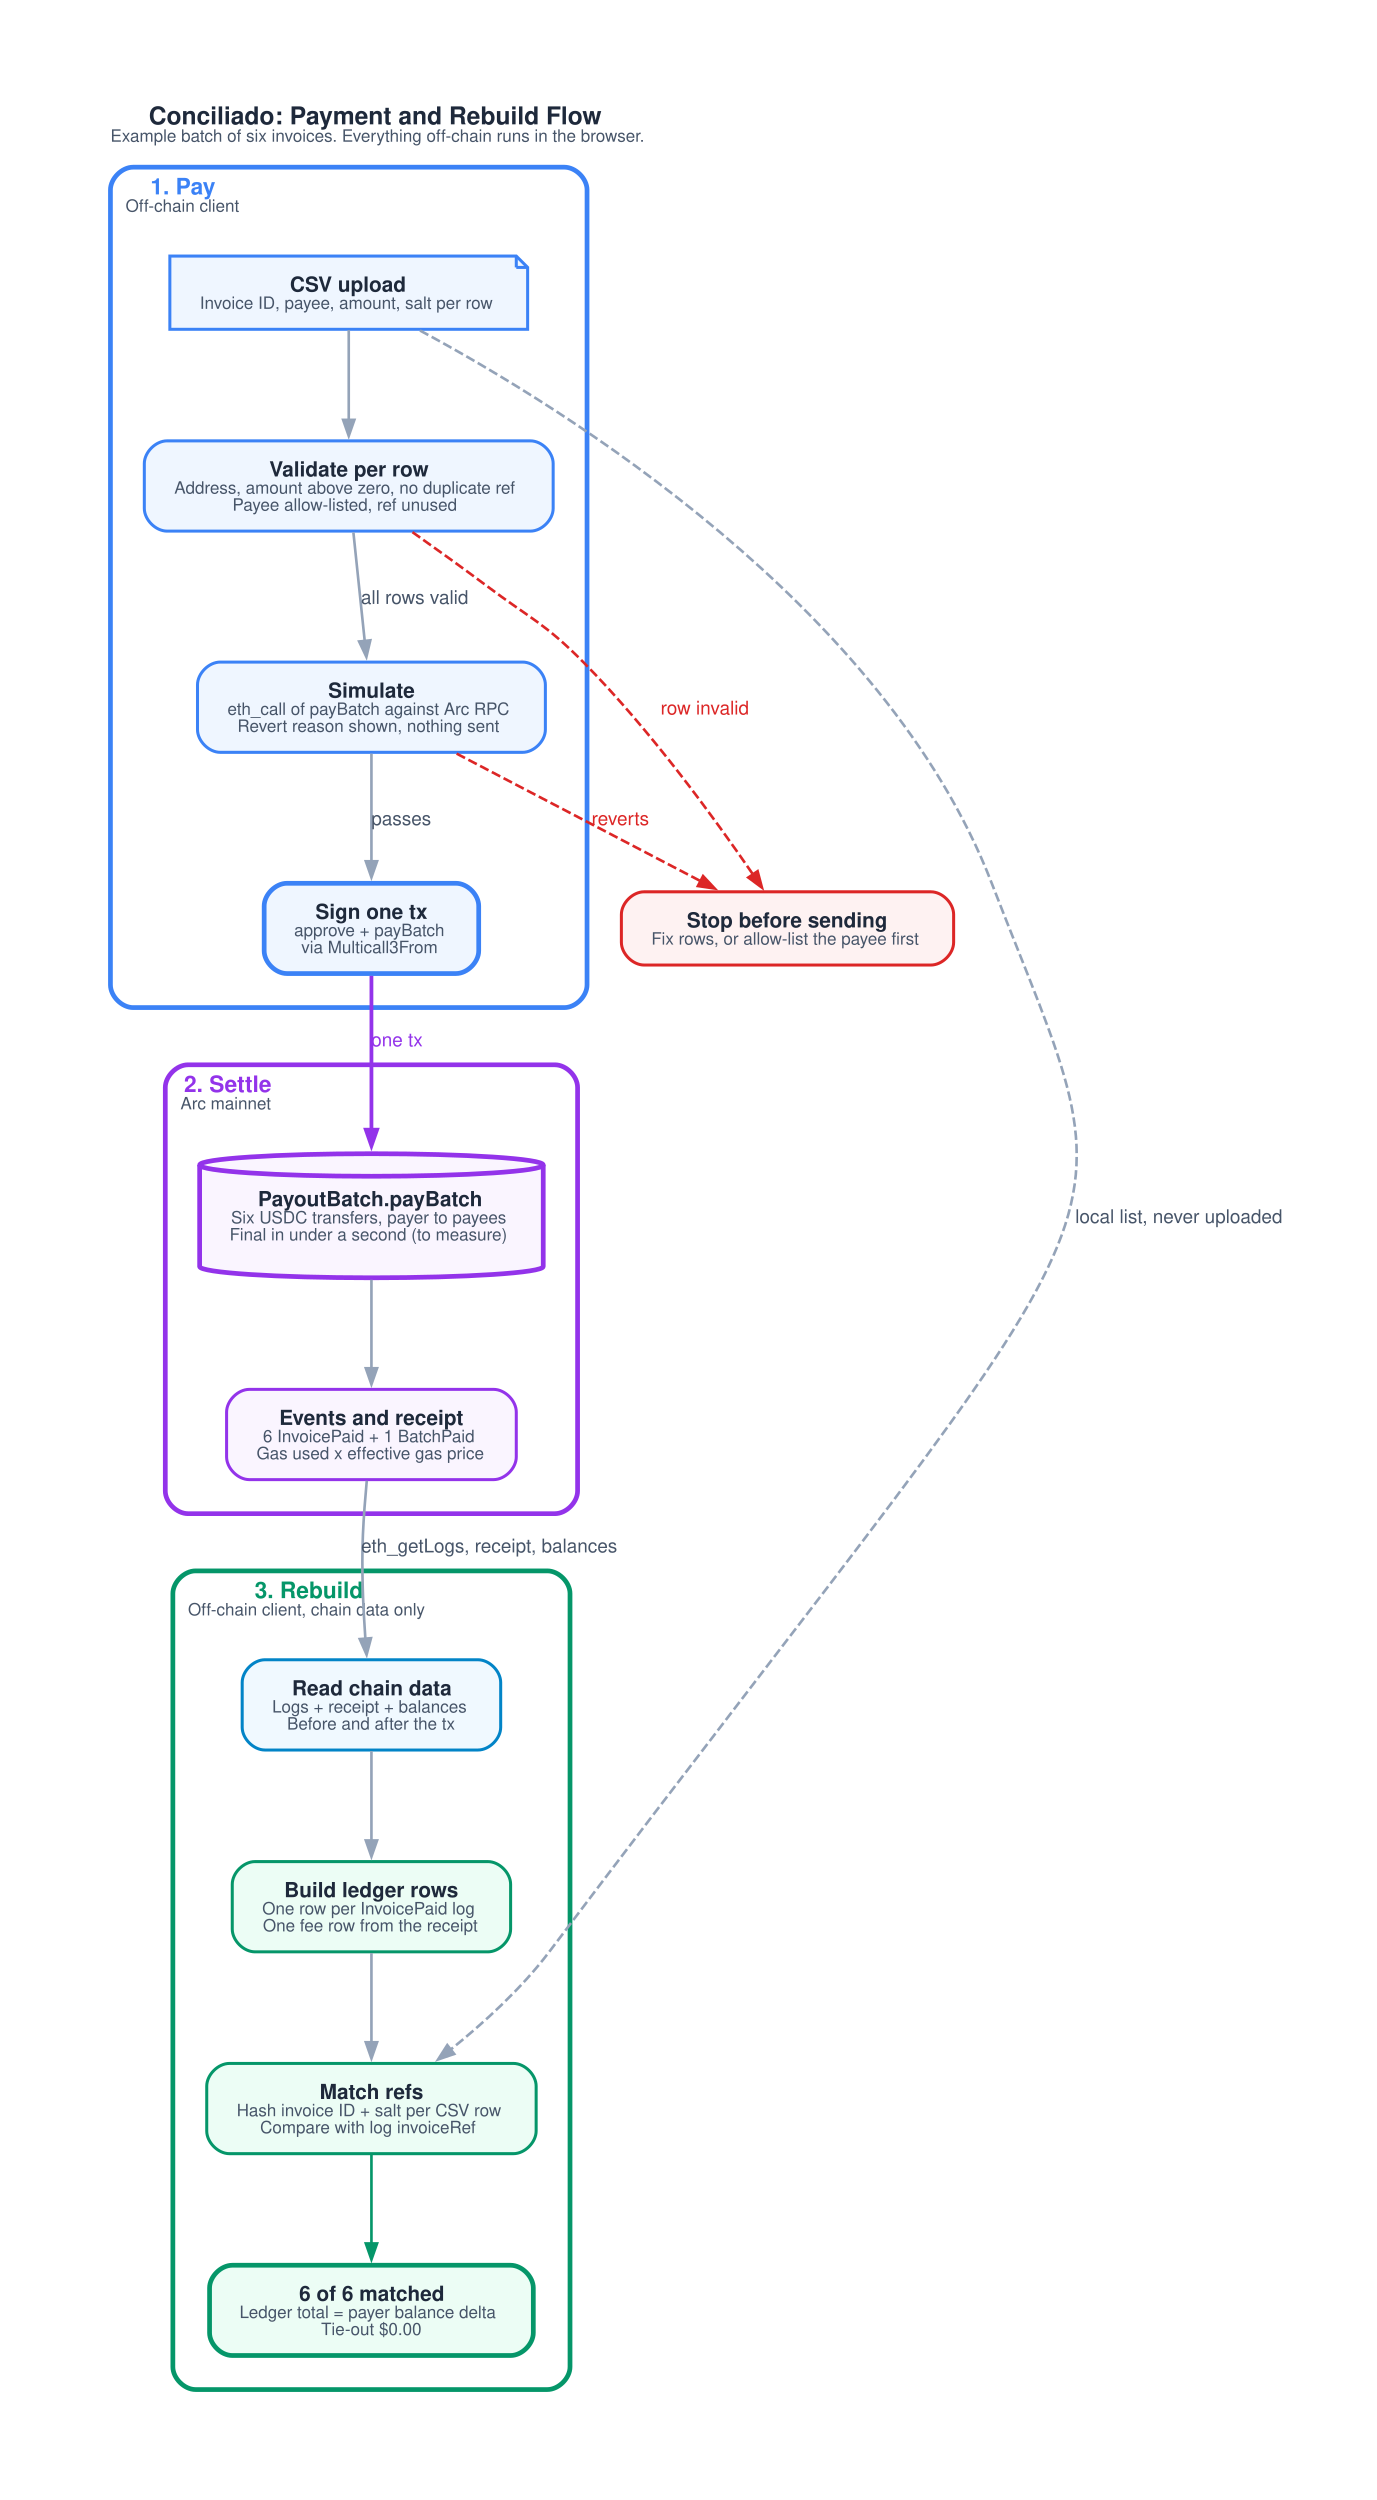
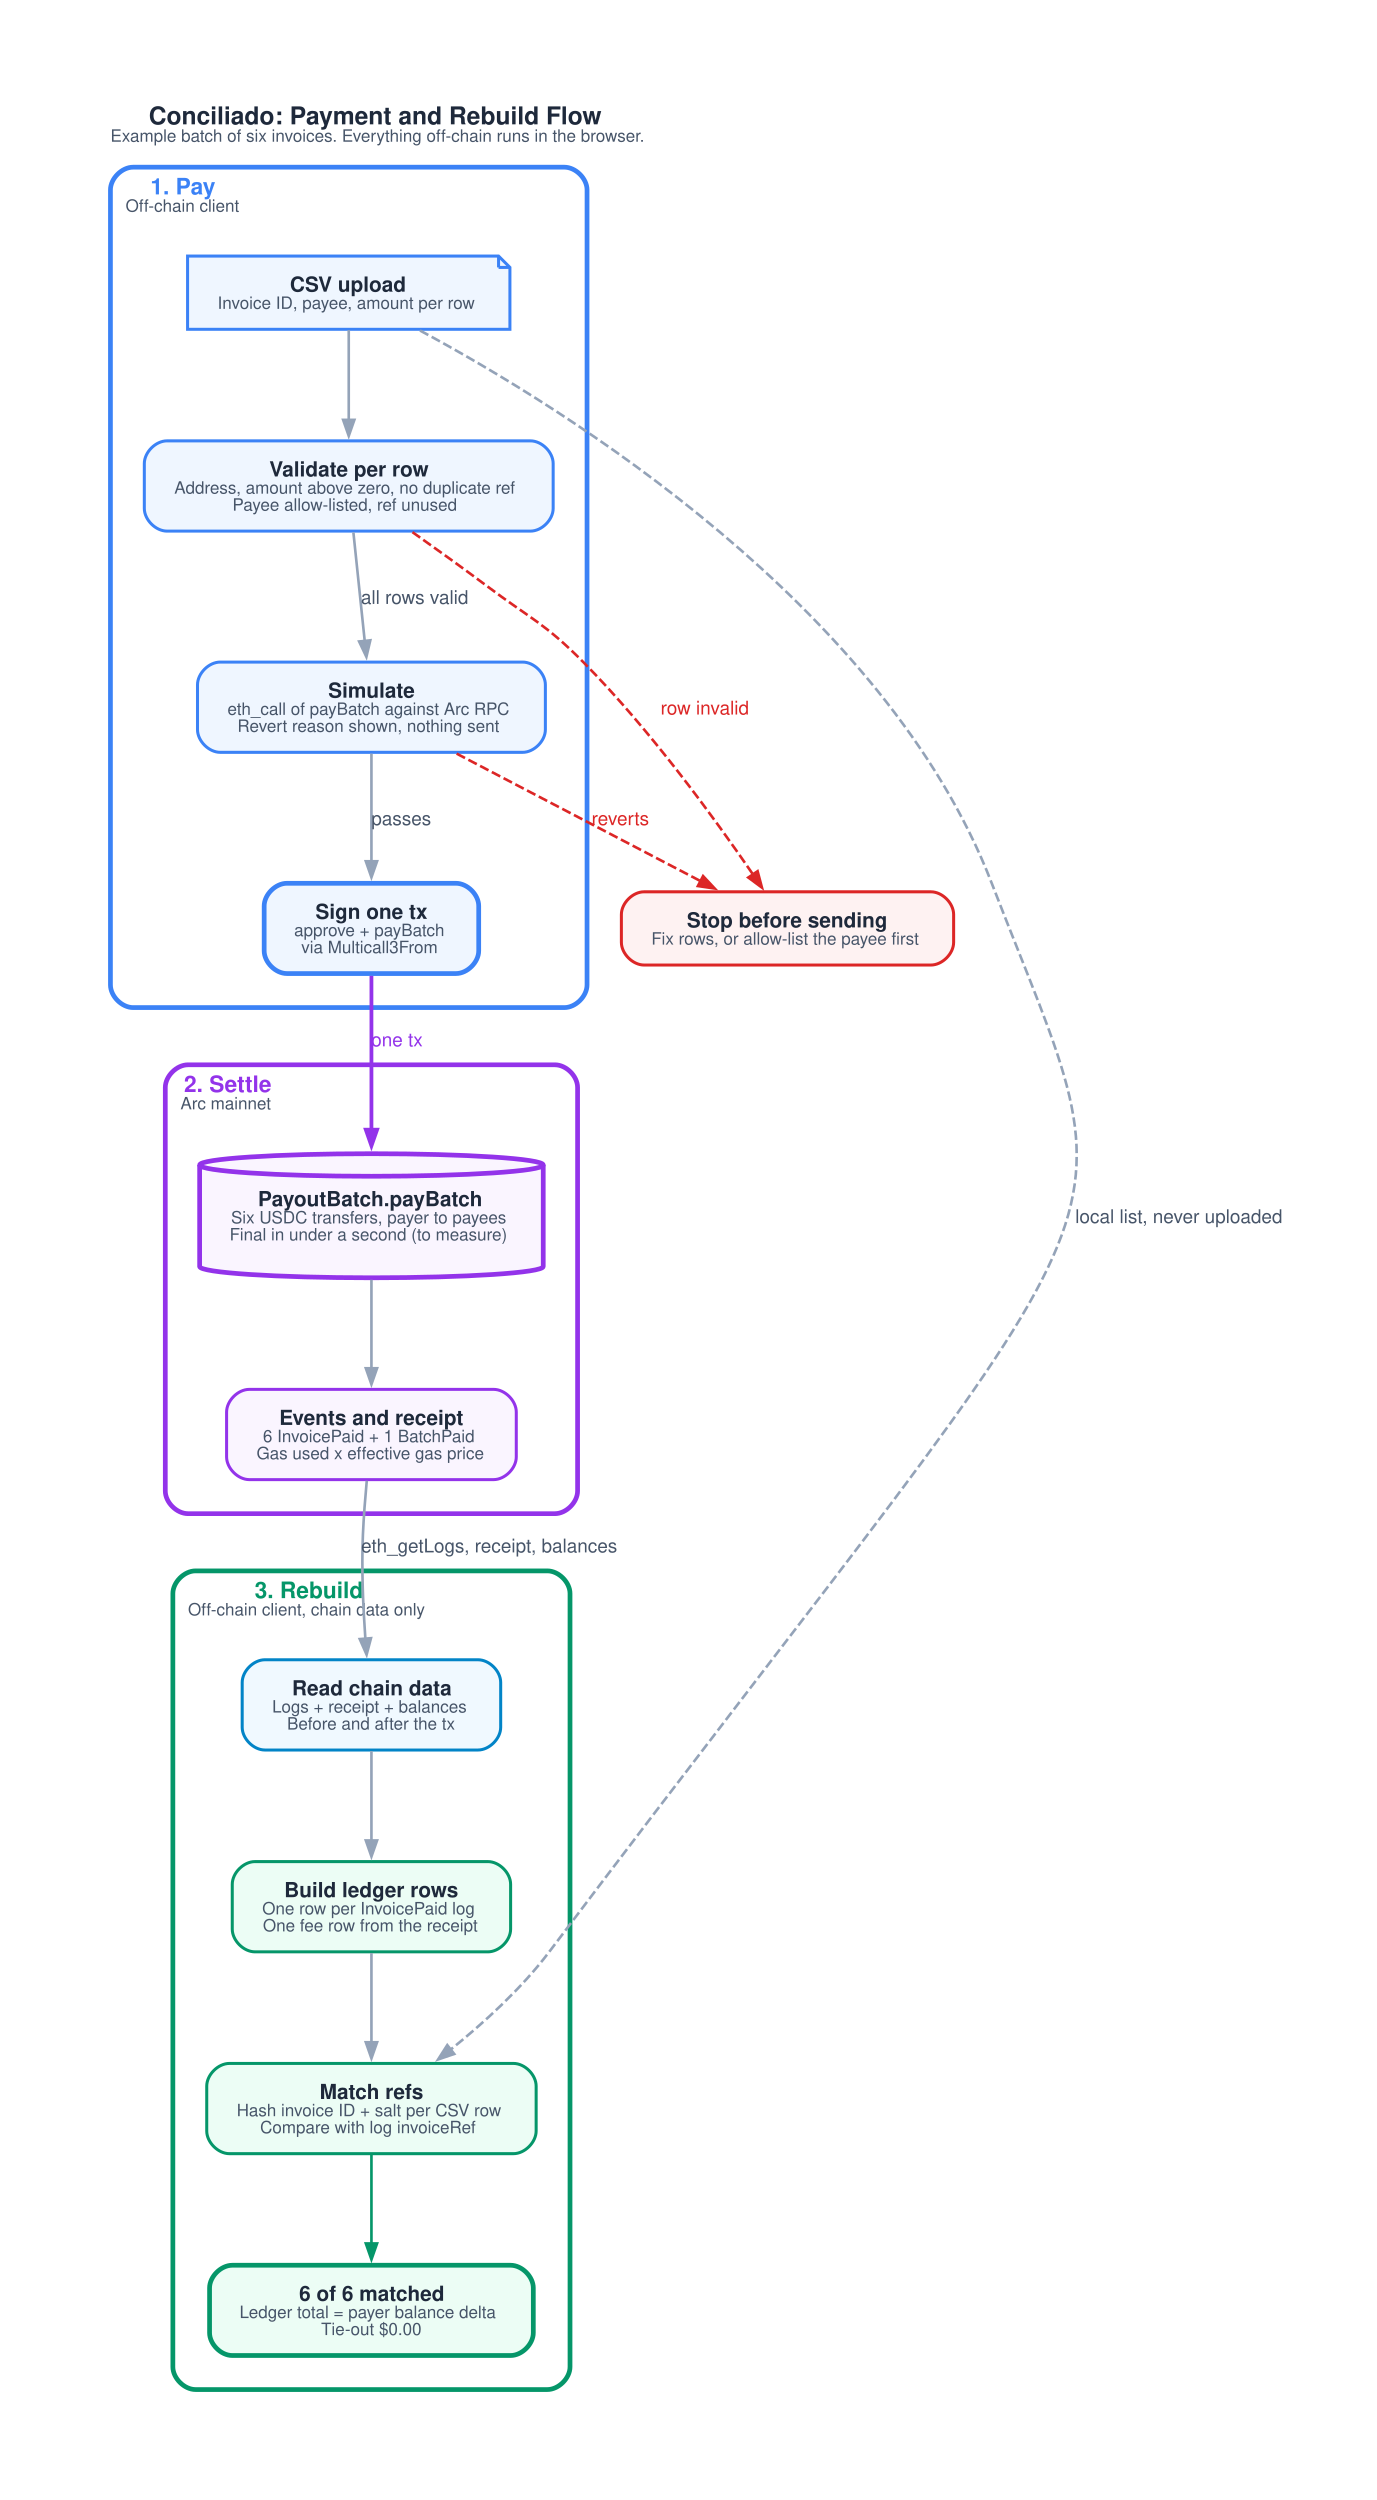
<svg xmlns="http://www.w3.org/2000/svg" width="1321pt" height="2400pt" viewBox="0.00 0.00 1321.00 2400.00">
  <g id="graph0" class="graph" transform="scale(1.81558 1.81558) rotate(0) translate(50.4 1271.49)">
    <text xml:space="preserve" text-anchor="start" x="28.25" y="-1205.74" font-family="Helvetica,sans-Serif" font-weight="bold" font-size="13.00" fill="#1e293b">Conciliado: Payment and Rebuild Flow</text>
    <text xml:space="preserve" text-anchor="start" x="8" y="-1196.54" font-family="Helvetica,sans-Serif" font-size="9.00" fill="#475569">Example batch of six invoices. Everything off-chain runs in the browser.</text>
    <g id="clust1" class="cluster">
      <path fill="none" stroke="#3b82f6" stroke-width="2.5" d="M20,-738.72C20,-738.72 248,-738.72 248,-738.72 254,-738.72 260,-744.72 260,-750.72 260,-750.72 260,-1171.09 260,-1171.09 260,-1177.09 254,-1183.09 248,-1183.09 248,-1183.09 20,-1183.09 20,-1183.09 14,-1183.09 8,-1177.09 8,-1171.09 8,-1171.09 8,-750.72 8,-750.72 8,-744.72 14,-738.72 20,-738.72" />
      <text xml:space="preserve" text-anchor="start" x="29.12" y="-1168.69" font-family="Helvetica,sans-Serif" font-weight="bold" font-size="12.00" fill="#3b82f6">1. Pay</text>
      <text xml:space="preserve" text-anchor="start" x="16" y="-1159.54" font-family="Helvetica,sans-Serif" font-size="9.00" fill="#475569">Off-chain client</text>
    </g>
    <g id="clust2" class="cluster">
      <path fill="none" stroke="#9333ea" stroke-width="2.5" d="M49,-471.13C49,-471.13 243,-471.13 243,-471.13 249,-471.13 255,-477.13 255,-483.13 255,-483.13 255,-696.47 255,-696.47 255,-702.47 249,-708.47 243,-708.47 243,-708.47 49,-708.47 49,-708.47 43,-708.47 37,-702.47 37,-696.47 37,-696.47 37,-483.13 37,-483.13 37,-477.13 43,-471.13 49,-471.13" />
      <text xml:space="preserve" text-anchor="start" x="46.88" y="-694.07" font-family="Helvetica,sans-Serif" font-weight="bold" font-size="12.00" fill="#9333ea">2. Settle</text>
      <text xml:space="preserve" text-anchor="start" x="45" y="-684.92" font-family="Helvetica,sans-Serif" font-size="9.00" fill="#475569">Arc mainnet</text>
    </g>
    <g id="clust3" class="cluster">
      <path fill="none" stroke="#059669" stroke-width="2.5" d="M53,-8C53,-8 239,-8 239,-8 245,-8 251,-14 251,-20 251,-20 251,-428.88 251,-428.88 251,-434.88 245,-440.88 239,-440.88 239,-440.88 53,-440.88 53,-440.88 47,-440.88 41,-434.88 41,-428.88 41,-428.88 41,-20 41,-20 41,-14 47,-8 53,-8" />
      <text xml:space="preserve" text-anchor="start" x="84.25" y="-426.48" font-family="Helvetica,sans-Serif" font-weight="bold" font-size="12.00" fill="#059669">3. Rebuild</text>
      <text xml:space="preserve" text-anchor="start" x="49" y="-417.33" font-family="Helvetica,sans-Serif" font-size="9.00" fill="#475569">Off-chain client, chain data only</text>
    </g>
    <g id="node1" class="node">
-       <polygon fill="#eff6ff" stroke="#3b82f6" stroke-width="1.6" points="222.59,-1136.09 39.41,-1136.09 39.41,-1097.38 228.59,-1097.38 228.59,-1130.09 222.59,-1136.09" />
-       <polyline fill="none" stroke="#3b82f6" stroke-width="1.6" points="222.59,-1136.09 222.59,-1130.09" />
-       <polyline fill="none" stroke="#3b82f6" stroke-width="1.6" points="228.59,-1130.09 222.59,-1130.09" />
+       <polygon fill="#eff6ff" stroke="#3b82f6" stroke-width="1.6" points="213.22,-1136.09 48.78,-1136.09 48.78,-1097.38 219.22,-1097.38 219.22,-1130.09 213.22,-1136.09" />
+       <polyline fill="none" stroke="#3b82f6" stroke-width="1.6" points="213.22,-1136.09 213.22,-1130.09" />
+       <polyline fill="none" stroke="#3b82f6" stroke-width="1.6" points="219.22,-1130.09 213.22,-1130.09" />
      <text xml:space="preserve" text-anchor="start" x="102.88" y="-1117.28" font-family="Helvetica,sans-Serif" font-weight="bold" font-size="11.00" fill="#1e293b">CSV upload</text>
-       <text xml:space="preserve" text-anchor="start" x="55.25" y="-1108.18" font-family="Helvetica,sans-Serif" font-size="9.00" fill="#475569">Invoice ID, payee, amount, salt per row</text>
+       <text xml:space="preserve" text-anchor="start" x="64.62" y="-1108.18" font-family="Helvetica,sans-Serif" font-size="9.00" fill="#475569">Invoice ID, payee, amount per row</text>
    </g>
    <g id="node2" class="node">
      <path fill="#eff6ff" stroke="#3b82f6" stroke-width="1.6" d="M230.09,-1038.38C230.09,-1038.38 37.91,-1038.38 37.91,-1038.38 31.91,-1038.38 25.91,-1032.38 25.91,-1026.38 25.91,-1026.38 25.91,-1002.66 25.91,-1002.66 25.91,-996.66 31.91,-990.66 37.91,-990.66 37.91,-990.66 230.09,-990.66 230.09,-990.66 236.09,-990.66 242.09,-996.66 242.09,-1002.66 242.09,-1002.66 242.09,-1026.38 242.09,-1026.38 242.09,-1032.38 236.09,-1038.38 230.09,-1038.38" />
      <text xml:space="preserve" text-anchor="start" x="92" y="-1019.57" font-family="Helvetica,sans-Serif" font-weight="bold" font-size="11.00" fill="#1e293b">Validate per row</text>
      <text xml:space="preserve" text-anchor="start" x="41.75" y="-1010.47" font-family="Helvetica,sans-Serif" font-size="9.00" fill="#475569">Address, amount above zero, no duplicate ref</text>
      <text xml:space="preserve" text-anchor="start" x="72.5" y="-1001.47" font-family="Helvetica,sans-Serif" font-size="9.00" fill="#475569">Payee allow-listed, ref unused</text>
    </g>
    <g id="edge1" class="edge">
      <path fill="none" stroke="#94a3b8" stroke-width="1.4" d="M134,-1096.88C134,-1083.52 134,-1065.23 134,-1049.37" />
      <polygon fill="#94a3b8" stroke="#94a3b8" stroke-width="1.4" points="136.98,-1049.49 134,-1040.99 131.03,-1049.49 136.98,-1049.49" />
    </g>
    <g id="node9" class="node">
      <path fill="#ecfdf5" stroke="#059669" stroke-width="1.6" d="M221.09,-180.44C221.09,-180.44 70.91,-180.44 70.91,-180.44 64.91,-180.44 58.91,-174.44 58.91,-168.44 58.91,-168.44 58.91,-144.72 58.91,-144.72 58.91,-138.72 64.91,-132.72 70.91,-132.72 70.91,-132.72 221.09,-132.72 221.09,-132.72 227.09,-132.72 233.09,-138.72 233.09,-144.72 233.09,-144.72 233.09,-168.44 233.09,-168.44 233.09,-174.44 227.09,-180.44 221.09,-180.44" />
      <text xml:space="preserve" text-anchor="start" x="118.62" y="-161.63" font-family="Helvetica,sans-Serif" font-weight="bold" font-size="11.00" fill="#1e293b">Match refs</text>
      <text xml:space="preserve" text-anchor="start" x="74.75" y="-152.53" font-family="Helvetica,sans-Serif" font-size="9.00" fill="#475569">Hash invoice ID + salt per CSV row</text>
      <text xml:space="preserve" text-anchor="start" x="87.12" y="-143.53" font-family="Helvetica,sans-Serif" font-size="9.00" fill="#475569">Compare with log invoiceRef</text>
    </g>
    <g id="edge11" class="edge">
      <path fill="none" stroke="#94a3b8" stroke-width="1.4" stroke-dasharray="5,2" d="M171.68,-1096.73C247.81,-1055.78 417.48,-950.98 474,-804.44 550.93,-604.97 561.07,-665.05 240,-239.44 225.31,-219.96 205.33,-201.77 187.56,-187.5" />
      <polygon fill="#94a3b8" stroke="#94a3b8" stroke-width="1.4" points="189.77,-185.45 181.25,-182.54 186.1,-190.13 189.77,-185.45" />
      <text xml:space="preserve" text-anchor="middle" x="572.92" y="-624.78" font-family="Helvetica,sans-Serif" font-size="10.00" fill="#475569">local list, never uploaded</text>
    </g>
    <g id="node3" class="node">
      <path fill="#eff6ff" stroke="#3b82f6" stroke-width="1.6" d="M225.97,-921.41C225.97,-921.41 66.03,-921.41 66.03,-921.41 60.03,-921.41 54.03,-915.41 54.03,-909.41 54.03,-909.41 54.03,-885.69 54.03,-885.69 54.03,-879.69 60.03,-873.69 66.03,-873.69 66.03,-873.69 225.97,-873.69 225.97,-873.69 231.97,-873.69 237.97,-879.69 237.97,-885.69 237.97,-885.69 237.97,-909.41 237.97,-909.41 237.97,-915.41 231.97,-921.41 225.97,-921.41" />
      <text xml:space="preserve" text-anchor="start" x="123.12" y="-902.6" font-family="Helvetica,sans-Serif" font-weight="bold" font-size="11.00" fill="#1e293b">Simulate</text>
      <text xml:space="preserve" text-anchor="start" x="69.88" y="-893.5" font-family="Helvetica,sans-Serif" font-size="9.00" fill="#475569">eth_call of payBatch against Arc RPC</text>
      <text xml:space="preserve" text-anchor="start" x="75.12" y="-884.5" font-family="Helvetica,sans-Serif" font-size="9.00" fill="#475569">Revert reason shown, nothing sent</text>
    </g>
    <g id="edge2" class="edge">
      <path fill="none" stroke="#94a3b8" stroke-width="1.4" d="M136.46,-989.97C138.19,-973.39 140.53,-950.93 142.46,-932.42" />
      <polygon fill="#94a3b8" stroke="#94a3b8" stroke-width="1.4" points="145.4,-932.93 143.33,-924.16 139.48,-932.31 145.4,-932.93" />
      <text xml:space="preserve" text-anchor="middle" x="168.86" y="-952.16" font-family="Helvetica,sans-Serif" font-size="10.00" fill="#475569">all rows valid</text>
    </g>
    <g id="node11" class="node">
      <path fill="#fef2f2" stroke="#dc2626" stroke-width="1.6" d="M441.84,-799.94C441.84,-799.94 290.16,-799.94 290.16,-799.94 284.16,-799.94 278.16,-793.94 278.16,-787.94 278.16,-787.94 278.16,-773.22 278.16,-773.22 278.16,-767.22 284.16,-761.22 290.16,-761.22 290.16,-761.22 441.84,-761.22 441.84,-761.22 447.84,-761.22 453.84,-767.22 453.84,-773.22 453.84,-773.22 453.84,-787.94 453.84,-787.94 453.84,-793.94 447.84,-799.94 441.84,-799.94" />
      <text xml:space="preserve" text-anchor="start" x="312.75" y="-781.12" font-family="Helvetica,sans-Serif" font-weight="bold" font-size="11.00" fill="#1e293b">Stop before sending</text>
      <text xml:space="preserve" text-anchor="start" x="294" y="-772.02" font-family="Helvetica,sans-Serif" font-size="9.00" fill="#475569">Fix rows, or allow-list the payee first</text>
    </g>
    <g id="edge3" class="edge">
      <path fill="none" stroke="#dc2626" stroke-width="1.4" stroke-dasharray="5,2" d="M167.69,-990.11C180.14,-981.33 194.31,-971.16 207,-961.66 230.11,-944.34 237.69,-941.93 258,-921.41 293.39,-885.64 327.77,-838.3 347.9,-808.9" />
      <polygon fill="#dc2626" stroke="#dc2626" stroke-width="1.4" points="350.18,-810.84 352.49,-802.14 345.25,-807.5 350.18,-810.84" />
      <text xml:space="preserve" text-anchor="middle" x="322.27" y="-893.67" font-family="Helvetica,sans-Serif" font-size="10.00" fill="#dc2626">row invalid</text>
    </g>
    <g id="node4" class="node">
      <path fill="#eff6ff" stroke="#3b82f6" stroke-width="2.5" d="M190.72,-804.44C190.72,-804.44 101.28,-804.44 101.28,-804.44 95.28,-804.44 89.28,-798.44 89.28,-792.44 89.28,-792.44 89.28,-768.72 89.28,-768.72 89.28,-762.72 95.28,-756.72 101.28,-756.72 101.28,-756.72 190.72,-756.72 190.72,-756.72 196.72,-756.72 202.72,-762.72 202.72,-768.72 202.72,-768.72 202.72,-792.44 202.72,-792.44 202.72,-798.44 196.72,-804.44 190.72,-804.44" />
      <text xml:space="preserve" text-anchor="start" x="116.38" y="-785.62" font-family="Helvetica,sans-Serif" font-weight="bold" font-size="11.00" fill="#1e293b">Sign one tx</text>
      <text xml:space="preserve" text-anchor="start" x="105.12" y="-776.52" font-family="Helvetica,sans-Serif" font-size="9.00" fill="#475569">approve + payBatch</text>
      <text xml:space="preserve" text-anchor="start" x="108.88" y="-767.52" font-family="Helvetica,sans-Serif" font-size="9.00" fill="#475569">via Multicall3From</text>
    </g>
    <g id="edge5" class="edge">
      <path fill="none" stroke="#94a3b8" stroke-width="1.4" d="M146,-873C146,-856.6 146,-834.46 146,-816.08" />
      <polygon fill="#94a3b8" stroke="#94a3b8" stroke-width="1.4" points="148.98,-816.1 146,-807.6 143.03,-816.1 148.98,-816.1" />
      <text xml:space="preserve" text-anchor="middle" x="161.75" y="-835.19" font-family="Helvetica,sans-Serif" font-size="10.00" fill="#475569">passes</text>
    </g>
    <g id="edge4" class="edge">
      <path fill="none" stroke="#dc2626" stroke-width="1.4" stroke-dasharray="5,2" d="M191.05,-873C228.72,-853.32 282.21,-825.36 320.1,-805.56" />
      <polygon fill="#dc2626" stroke="#dc2626" stroke-width="1.4" points="321.35,-808.26 327.51,-801.69 318.6,-802.99 321.35,-808.26" />
      <text xml:space="preserve" text-anchor="middle" x="277.6" y="-835.19" font-family="Helvetica,sans-Serif" font-size="10.00" fill="#dc2626">reverts</text>
    </g>
    <g id="node5" class="node">
      <path fill="#faf5ff" stroke="#9333ea" stroke-width="2.5" d="M236.84,-655.5C236.84,-658.79 196.12,-661.47 146,-661.47 95.88,-661.47 55.16,-658.79 55.16,-655.5 55.16,-655.5 55.16,-601.82 55.16,-601.82 55.16,-598.52 95.88,-595.85 146,-595.85 196.12,-595.85 236.84,-598.52 236.84,-601.82 236.84,-601.82 236.84,-655.5 236.84,-655.5" />
      <path fill="none" stroke="#9333ea" stroke-width="2.5" d="M236.84,-655.5C236.84,-652.21 196.12,-649.53 146,-649.53 95.88,-649.53 55.16,-652.21 55.16,-655.5" />
      <text xml:space="preserve" text-anchor="start" x="86" y="-633.71" font-family="Helvetica,sans-Serif" font-weight="bold" font-size="11.00" fill="#1e293b">PayoutBatch.payBatch</text>
      <text xml:space="preserve" text-anchor="start" x="71.75" y="-624.61" font-family="Helvetica,sans-Serif" font-size="9.00" fill="#475569">Six USDC transfers, payer to payees</text>
      <text xml:space="preserve" text-anchor="start" x="71" y="-615.61" font-family="Helvetica,sans-Serif" font-size="9.00" fill="#475569">Final in under a second (to measure)</text>
    </g>
    <g id="edge6" class="edge">
      <path fill="none" stroke="#9333ea" stroke-width="2" d="M146,-755.49C146,-733.57 146,-700.66 146,-674" />
      <polygon fill="#9333ea" stroke="#9333ea" stroke-width="2" points="148.98,-674.15 146,-665.65 143.03,-674.15 148.98,-674.15" />
      <text xml:space="preserve" text-anchor="middle" x="159.5" y="-718.22" font-family="Helvetica,sans-Serif" font-size="10.00" fill="#9333ea">one tx</text>
    </g>
    <g id="node6" class="node">
      <path fill="#faf5ff" stroke="#9333ea" stroke-width="1.6" d="M210.59,-536.85C210.59,-536.85 81.41,-536.85 81.41,-536.85 75.41,-536.85 69.41,-530.85 69.41,-524.85 69.41,-524.85 69.41,-501.13 69.41,-501.13 69.41,-495.13 75.41,-489.13 81.41,-489.13 81.41,-489.13 210.59,-489.13 210.59,-489.13 216.59,-489.13 222.59,-495.13 222.59,-501.13 222.59,-501.13 222.59,-524.85 222.59,-524.85 222.59,-530.85 216.59,-536.85 210.59,-536.85" />
      <text xml:space="preserve" text-anchor="start" x="97.25" y="-518.04" font-family="Helvetica,sans-Serif" font-weight="bold" font-size="11.00" fill="#1e293b">Events and receipt</text>
      <text xml:space="preserve" text-anchor="start" x="88.62" y="-508.94" font-family="Helvetica,sans-Serif" font-size="9.00" fill="#475569">6 InvoicePaid + 1 BatchPaid</text>
      <text xml:space="preserve" text-anchor="start" x="85.25" y="-499.94" font-family="Helvetica,sans-Serif" font-size="9.00" fill="#475569">Gas used x effective gas price</text>
    </g>
    <g id="edge7" class="edge">
      <path fill="none" stroke="#94a3b8" stroke-width="1.4" d="M146,-594.78C146,-580.01 146,-562.59 146,-547.72" />
      <polygon fill="#94a3b8" stroke="#94a3b8" stroke-width="1.4" points="148.98,-548.03 146,-539.53 143.03,-548.03 148.98,-548.03" />
    </g>
    <g id="node7" class="node">
      <path fill="#f0f9ff" stroke="#0284c7" stroke-width="1.6" d="M202.34,-393.88C202.34,-393.88 89.66,-393.88 89.66,-393.88 83.66,-393.88 77.66,-387.88 77.66,-381.88 77.66,-381.88 77.66,-358.16 77.66,-358.16 77.66,-352.16 83.66,-346.16 89.66,-346.16 89.66,-346.16 202.34,-346.16 202.34,-346.16 208.34,-346.16 214.34,-352.16 214.34,-358.16 214.34,-358.16 214.34,-381.88 214.34,-381.88 214.34,-387.88 208.34,-393.88 202.34,-393.88" />
      <text xml:space="preserve" text-anchor="start" x="104" y="-375.07" font-family="Helvetica,sans-Serif" font-weight="bold" font-size="11.00" fill="#1e293b">Read chain data</text>
      <text xml:space="preserve" text-anchor="start" x="93.5" y="-365.97" font-family="Helvetica,sans-Serif" font-size="9.00" fill="#475569">Logs + receipt + balances</text>
      <text xml:space="preserve" text-anchor="start" x="101.38" y="-356.97" font-family="Helvetica,sans-Serif" font-size="9.00" fill="#475569">Before and after the tx</text>
    </g>
    <g id="edge8" class="edge">
      <path fill="none" stroke="#94a3b8" stroke-width="1.4" d="M143.53,-488.53C142.71,-479.64 141.9,-469.43 141.5,-460.13 140.71,-441.85 141.61,-421.47 142.8,-404.81" />
      <polygon fill="#94a3b8" stroke="#94a3b8" stroke-width="1.4" points="145.75,-405.29 143.45,-396.58 139.82,-404.82 145.75,-405.29" />
      <text xml:space="preserve" text-anchor="middle" x="208.25" y="-450.63" font-family="Helvetica,sans-Serif" font-size="10.00" fill="#475569">eth_getLogs, receipt, balances</text>
    </g>
    <g id="node8" class="node">
      <path fill="#ecfdf5" stroke="#059669" stroke-width="1.6" d="M207.59,-287.16C207.59,-287.16 84.41,-287.16 84.41,-287.16 78.41,-287.16 72.41,-281.16 72.41,-275.16 72.41,-275.16 72.41,-251.44 72.41,-251.44 72.41,-245.44 78.41,-239.44 84.41,-239.44 84.41,-239.44 207.59,-239.44 207.59,-239.44 213.59,-239.44 219.59,-245.44 219.59,-251.44 219.59,-251.44 219.59,-275.16 219.59,-275.16 219.59,-281.16 213.59,-287.16 207.59,-287.16" />
      <text xml:space="preserve" text-anchor="start" x="99.88" y="-268.35" font-family="Helvetica,sans-Serif" font-weight="bold" font-size="11.00" fill="#1e293b">Build ledger rows</text>
      <text xml:space="preserve" text-anchor="start" x="88.25" y="-259.25" font-family="Helvetica,sans-Serif" font-size="9.00" fill="#475569">One row per InvoicePaid log</text>
      <text xml:space="preserve" text-anchor="start" x="88.62" y="-250.25" font-family="Helvetica,sans-Serif" font-size="9.00" fill="#475569">One fee row from the receipt</text>
    </g>
    <g id="edge9" class="edge">
      <path fill="none" stroke="#94a3b8" stroke-width="1.4" d="M146,-345.52C146,-331.51 146,-313.48 146,-297.98" />
      <polygon fill="#94a3b8" stroke="#94a3b8" stroke-width="1.4" points="148.98,-298.34 146,-289.84 143.03,-298.34 148.98,-298.34" />
    </g>
    <g id="edge10" class="edge">
      <path fill="none" stroke="#94a3b8" stroke-width="1.4" d="M146,-238.8C146,-224.79 146,-206.76 146,-191.26" />
      <polygon fill="#94a3b8" stroke="#94a3b8" stroke-width="1.4" points="148.98,-191.62 146,-183.12 143.03,-191.62 148.98,-191.62" />
    </g>
    <g id="node10" class="node">
      <path fill="#ecfdf5" stroke="#059669" stroke-width="2.5" d="M219.59,-73.72C219.59,-73.72 72.41,-73.72 72.41,-73.72 66.41,-73.72 60.41,-67.72 60.41,-61.72 60.41,-61.72 60.41,-38 60.41,-38 60.41,-32 66.41,-26 72.41,-26 72.41,-26 219.59,-26 219.59,-26 225.59,-26 231.59,-32 231.59,-38 231.59,-38 231.59,-61.72 231.59,-61.72 231.59,-67.72 225.59,-73.72 219.59,-73.72" />
      <text xml:space="preserve" text-anchor="start" x="107.75" y="-54.91" font-family="Helvetica,sans-Serif" font-weight="bold" font-size="11.00" fill="#1e293b">6 of 6 matched</text>
      <text xml:space="preserve" text-anchor="start" x="76.25" y="-45.81" font-family="Helvetica,sans-Serif" font-size="9.00" fill="#475569">Ledger total = payer balance delta</text>
      <text xml:space="preserve" text-anchor="start" x="119.38" y="-36.81" font-family="Helvetica,sans-Serif" font-size="9.00" fill="#475569">Tie-out $0.00</text>
    </g>
    <g id="edge12" class="edge">
      <path fill="none" stroke="#059669" stroke-width="1.4" d="M146,-132.08C146,-118.16 146,-100.29 146,-84.86" />
      <polygon fill="#059669" stroke="#059669" stroke-width="1.4" points="148.98,-85.26 146,-76.76 143.03,-85.26 148.98,-85.26" />
    </g>
  </g>
</svg>
